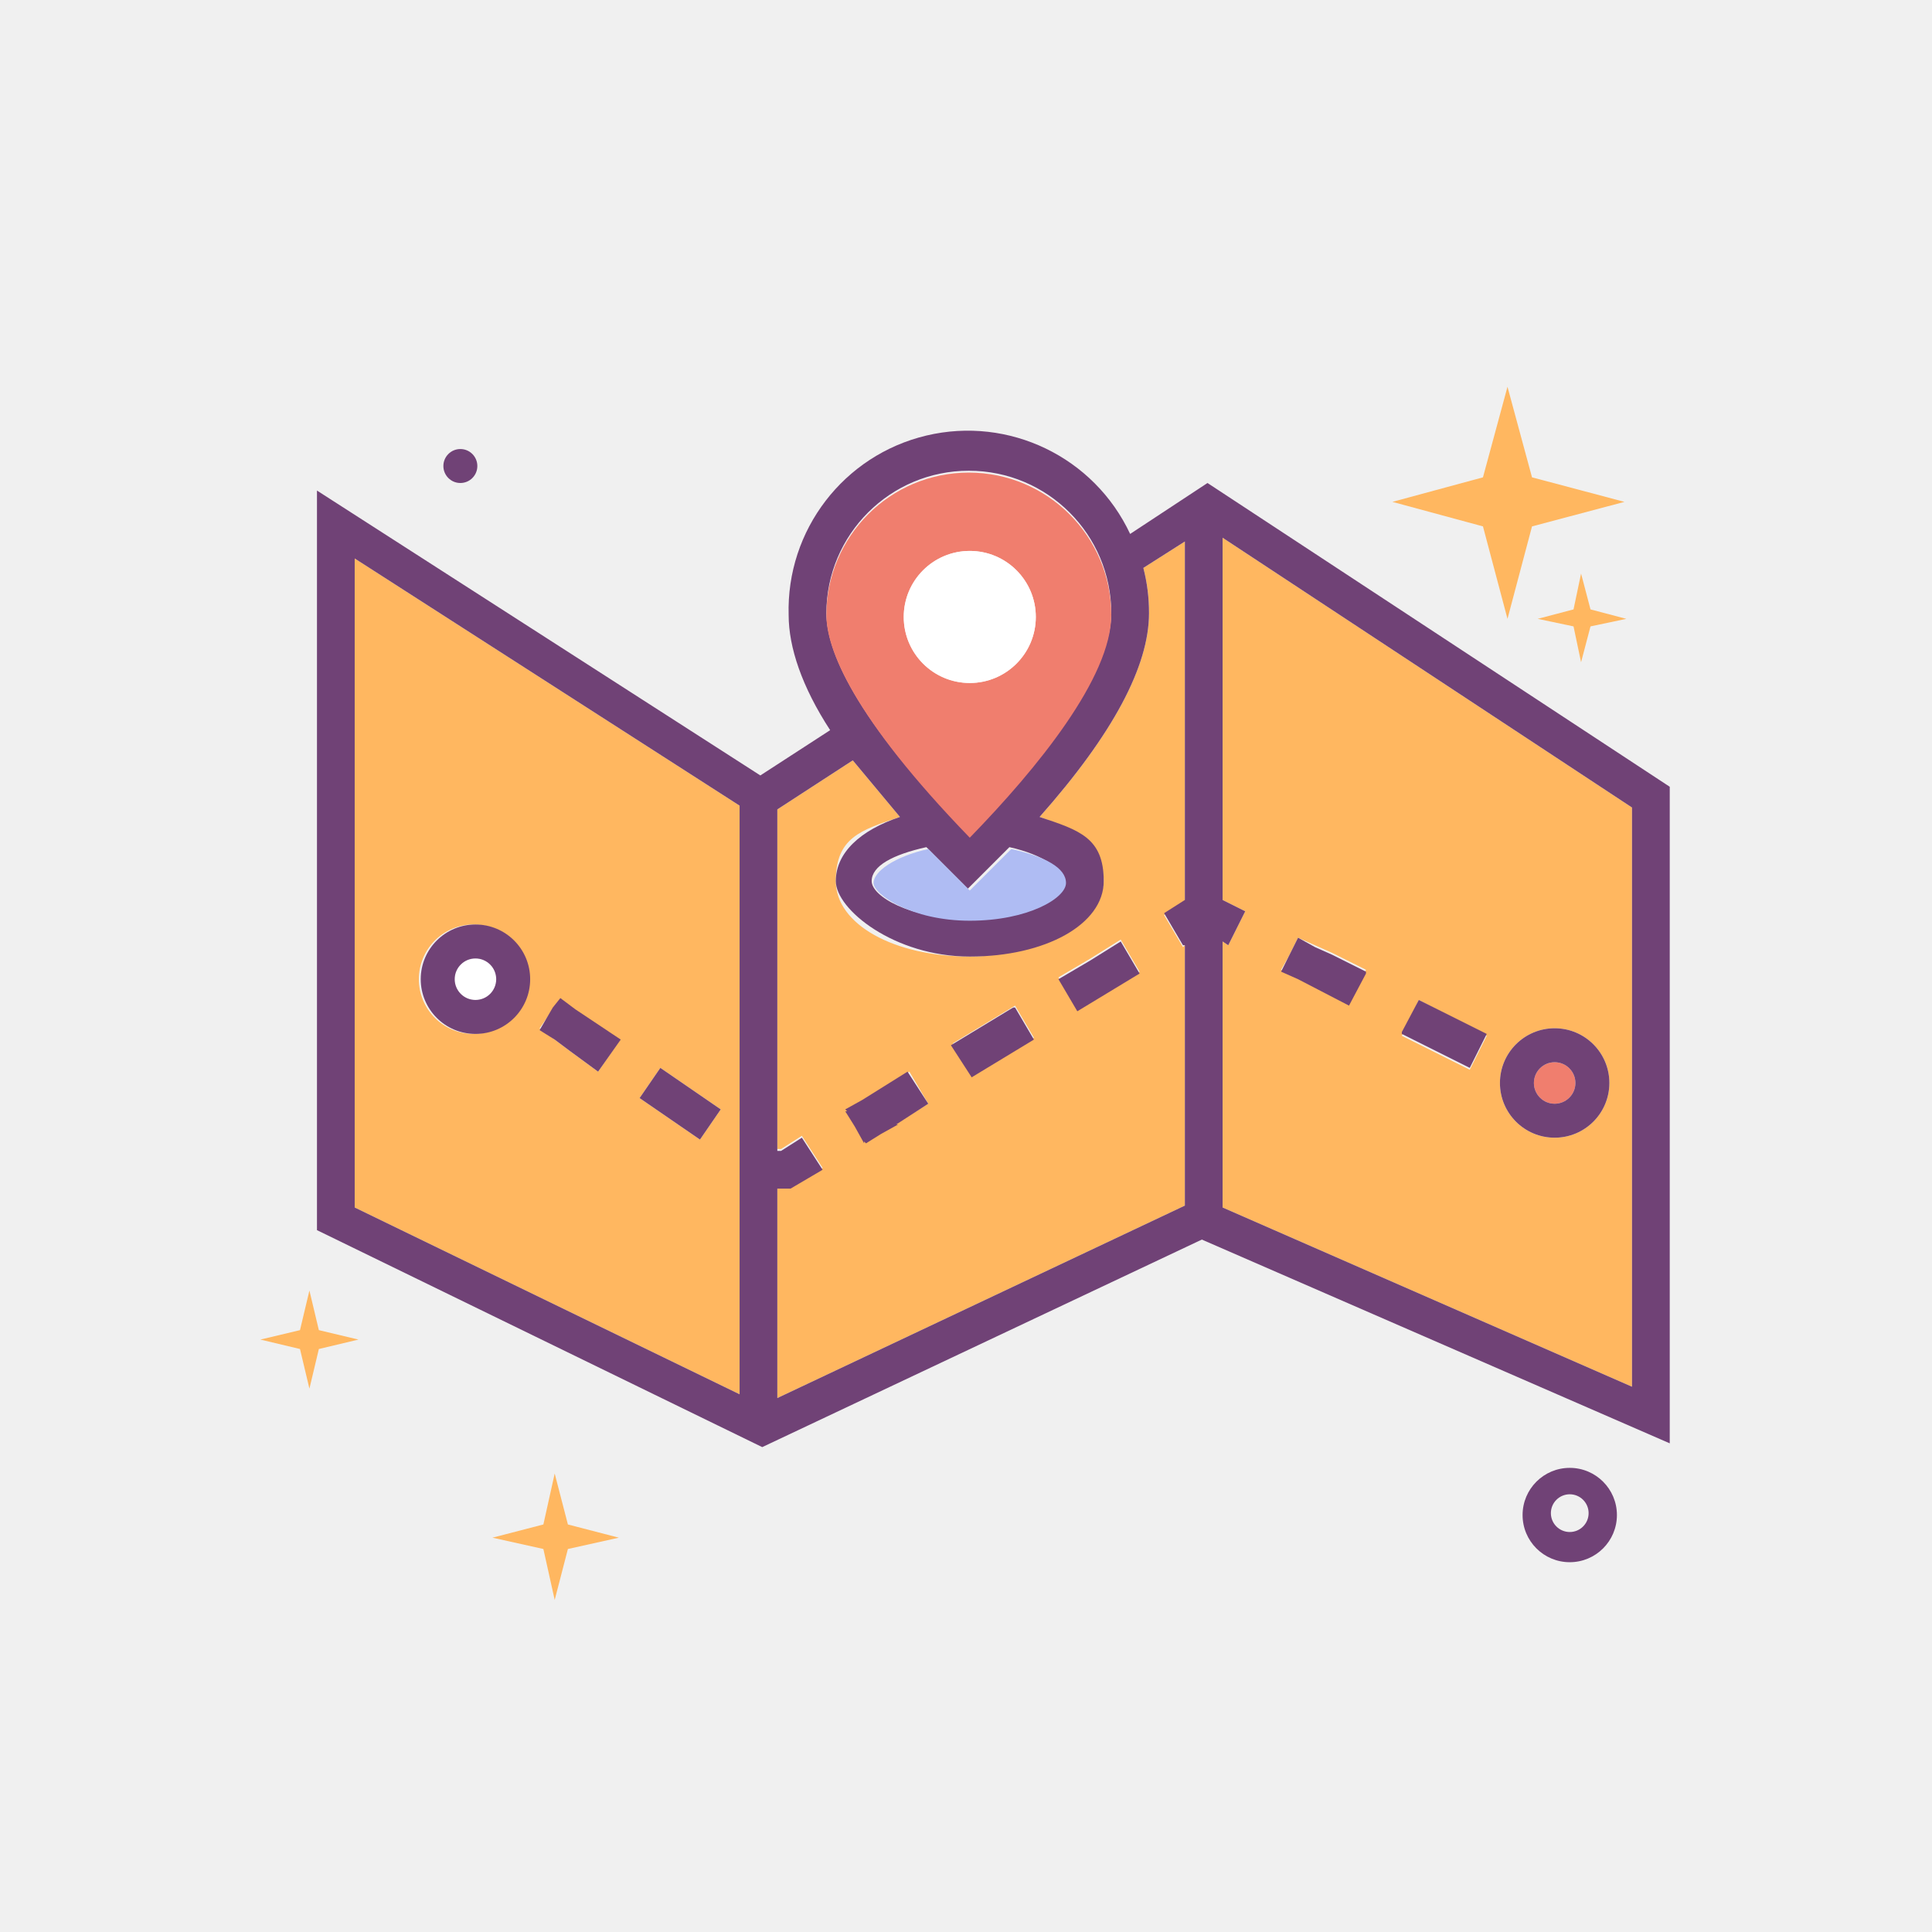
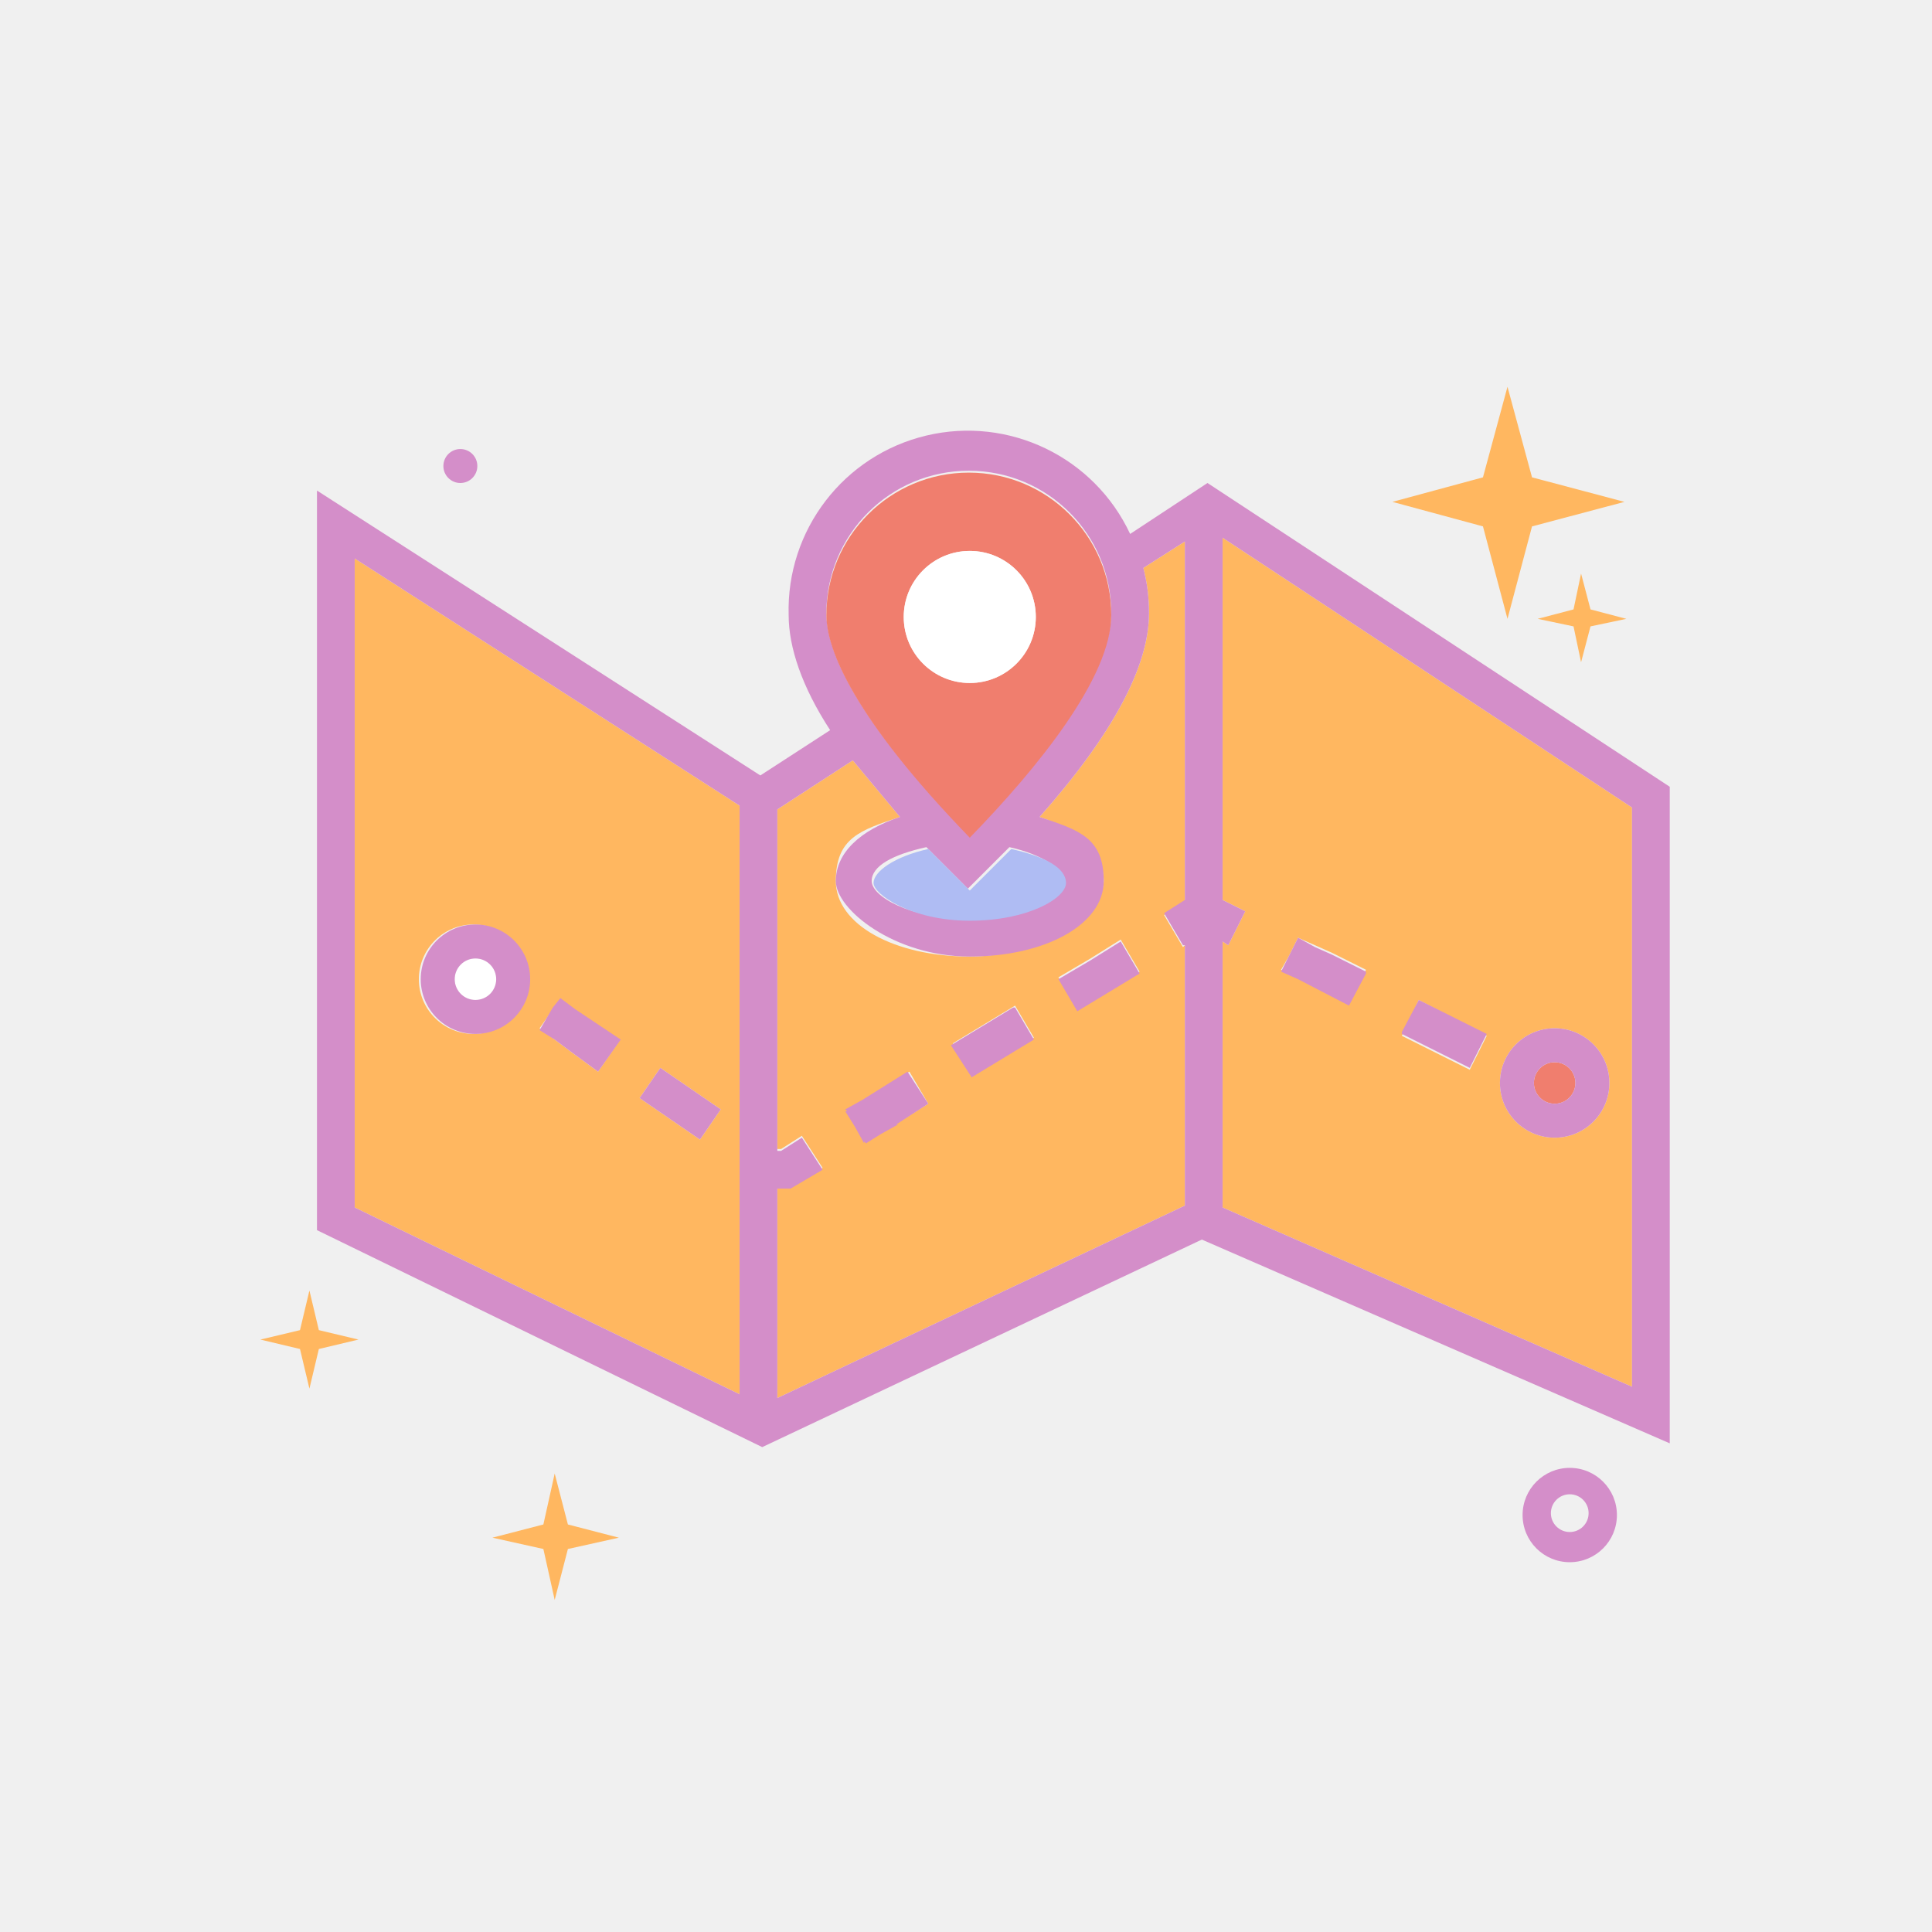
<svg xmlns="http://www.w3.org/2000/svg" width="800px" height="800px" viewBox="0 0 1024 1024" class="icon" version="1.1">
  <path d="M786 279l-48-13 48-13 13-48 13 48 49 13-49 13-13 49-13-49zM834 332l-19-4 19-5 4-19 5 19 19 5-19 4-5 19-4-19z" fill="#ffb760" />
  <path d="M159 715l-21-5 21-5 5-21 5 21 21 5-21 5-5 21-5-21z" fill="#ffb760" />
-   <path d="M244 247m-9 0a9 9 0 1 0 18 0 9 9 0 1 0-18 0Z" fill="#704276" />
+   <path d="M244 247m-9 0a9 9 0 1 0 18 0 9 9 0 1 0-18 0Z" fill="#d48ec9" />
  <path d="M288 821l-27-6 27-7 6-27 7 27 27 7-27 6-7 27-6-27z" fill="#ffb760" />
-   <path d="M832 828a25 25 0 1 1 25-25 25 25 0 0 1-25 25z m0-36a10 10 0 1 0 10 10 10 10 0 0 0-10-10z" fill="#704276" />
+   <path d="M832 828a25 25 0 1 1 25-25 25 25 0 0 1-25 25z m0-36a10 10 0 1 0 10 10 10 10 0 0 0-10-10z" fill="#d48ec9" />
  <path d="M627 502l-10-17 11-7V287l-22 14a95 95 0 0 1 3 24c0 28-19 64-58 108 21 7 34 19 34 34s-31 40-71 40-71-17-71-40 13-27 34-34l-25-30-40 26v180h2l11-7 11 17-17 10h-7v112l216-102V501z m-135 83l-16 10-8 5-8 5h-1l-5-9-5-8 9-5 24-15 10 17z m56-35l-33 20-10-17 33-20 10 17z m56-35l-33 20-10-17 17-10 16-10 10 17zM188 640l204 99V427L188 296z m162-74l32 22-11 16-32-22z m-57-31l4-5 8 6 23 16-11 16-15-11-8-6-8-6z m-42-45a29 29 0 1 1-29 29 29 29 0 0 1 30-29zM648 477l12 6-9 18-3-2v141l217 95V428L648 285z m176 68a29 29 0 1 1-29 29 29 29 0 0 1 29-29z m-72-15l36 19-9 18-36-18z m-69-23l5-10 9 4 9 4 18 9-9 18-27-14-9-4z" fill="#ffb760" />
-   <path d="M640 256l-41 27a95 95 0 0 0-181 43c0 17 7 38 22 61l-37 24-235-151v392l236 115 233-110 248 108V417z m-202 69a75 75 0 0 1 151 0c0 33-40 81-75 118-62-63-76-99-76-118z m97 124c18 4 29 12 29 18s-20 20-51 20-51-12-51-20 11-14 29-18l15 15 7 7 7-7zM392 739l-204-99V296l204 131z m20 2V630h7l17-10-11-17-11 7h-2V429l40-26 25 30c-21 7-34 19-34 34s31 40 71 40 71-17 71-40-13-27-34-34c39-44 58-80 58-108a95 95 0 0 0-3-24l22-14v190l-11 7 10 17h1v138z m453-6l-217-95V499l3 2 9-18-12-6V285l217 143z" fill="#704276" />
-   <path d="M286 546l8 5 8 6 15 11 12-17-24-16-8-6-4 5-7 12zM371 604l11-16-32-22-11 16 32 22zM481 568l-24 15-9 5 1 1h-1l5 8 5 9v-1l1 1 8-5 9-5h-1l17-11-11-17zM537 534l-33 20 11 17 33-20-10-17h-1zM594 499l-16 10-17 10 10 17 33-20-10-17zM679 515l9 4 27 14 9-17v-1l-18-9-9-4-9-5-5 10-4 8zM779 566l9-18-36-18-9 17v1l36 18z" fill="#704276" />
+   <path d="M640 256l-41 27a95 95 0 0 0-181 43c0 17 7 38 22 61l-37 24-235-151v392l236 115 233-110 248 108V417z m-202 69a75 75 0 0 1 151 0c0 33-40 81-75 118-62-63-76-99-76-118z m97 124c18 4 29 12 29 18s-20 20-51 20-51-12-51-20 11-14 29-18l15 15 7 7 7-7zM392 739l-204-99V296l204 131z m20 2V630h7l17-10-11-17-11 7h-2V429l40-26 25 30c-21 7-34 19-34 34s31 40 71 40 71-17 71-40-13-27-34-34c39-44 58-80 58-108a95 95 0 0 0-3-24l22-14v190l-11 7 10 17h1v138z m453-6l-217-95V499l3 2 9-18-12-6V285l217 143z" fill="#d48ec9" />
+   <path d="M286 546l8 5 8 6 15 11 12-17-24-16-8-6-4 5-7 12zM371 604l11-16-32-22-11 16 32 22zM481 568l-24 15-9 5 1 1h-1l5 8 5 9v-1l1 1 8-5 9-5h-1l17-11-11-17zM537 534l-33 20 11 17 33-20-10-17h-1zM594 499l-16 10-17 10 10 17 33-20-10-17zM679 515l9 4 27 14 9-17v-1l-18-9-9-4-9-5-5 10-4 8zM779 566l9-18-36-18-9 17v1l36 18z" fill="#d48ec9" />
  <path d="M824 585a11 11 0 1 0-11-11 11 11 0 0 0 11 11z" fill="#f07e6e" />
-   <path d="M824 603a29 29 0 1 0-29-29 29 29 0 0 0 29 29z m0-40a11 11 0 1 1-11 11 11 11 0 0 1 11-11z" fill="#704276" />
-   <path d="M252 530a11 11 0 1 0-11-11 11 11 0 0 0 11 11z" fill="#FFFFFF" />
-   <path d="M252 548a29 29 0 1 0-29-29 29 29 0 0 0 29 29z m0-40a11 11 0 1 1-11 11 11 11 0 0 1 11-11z" fill="#704276" />
+   <path d="M824 603a29 29 0 1 0-29-29 29 29 0 0 0 29 29z m0-40a11 11 0 1 1-11 11 11 11 0 0 1 11-11z" fill="#d48ec9" />
+   <path d="M252 530a11 11 0 1 0-11-11 11 11 0 0 0 11 11z" fill="#ffffff" />
+   <path d="M252 548a29 29 0 1 0-29-29 29 29 0 0 0 29 29z m0-40a11 11 0 1 1-11 11 11 11 0 0 1 11-11z" fill="#d48ec9" />
  <path d="M507 465l-15-15c-18 4-29 12-29 18s20 20 51 20 51-12 51-20-11-14-29-18l-15 15-7 7z" fill="#AFBCF3" />
  <path d="M514 444c36-37 75-85 75-118a75 75 0 0 0-151 0c0 18 14 54 76 118z m-35-117a35 35 0 1 1 35 35 35 35 0 0 1-35-35z" fill="#f07e6e" />
-   <path d="M514 327m-35 0a35 35 0 1 0 70 0 35 35 0 1 0-70 0Z" fill="#FFFFFF" />
+   <path d="M514 327m-35 0a35 35 0 1 0 70 0 35 35 0 1 0-70 0Z" fill="#ffffff" />
</svg>
